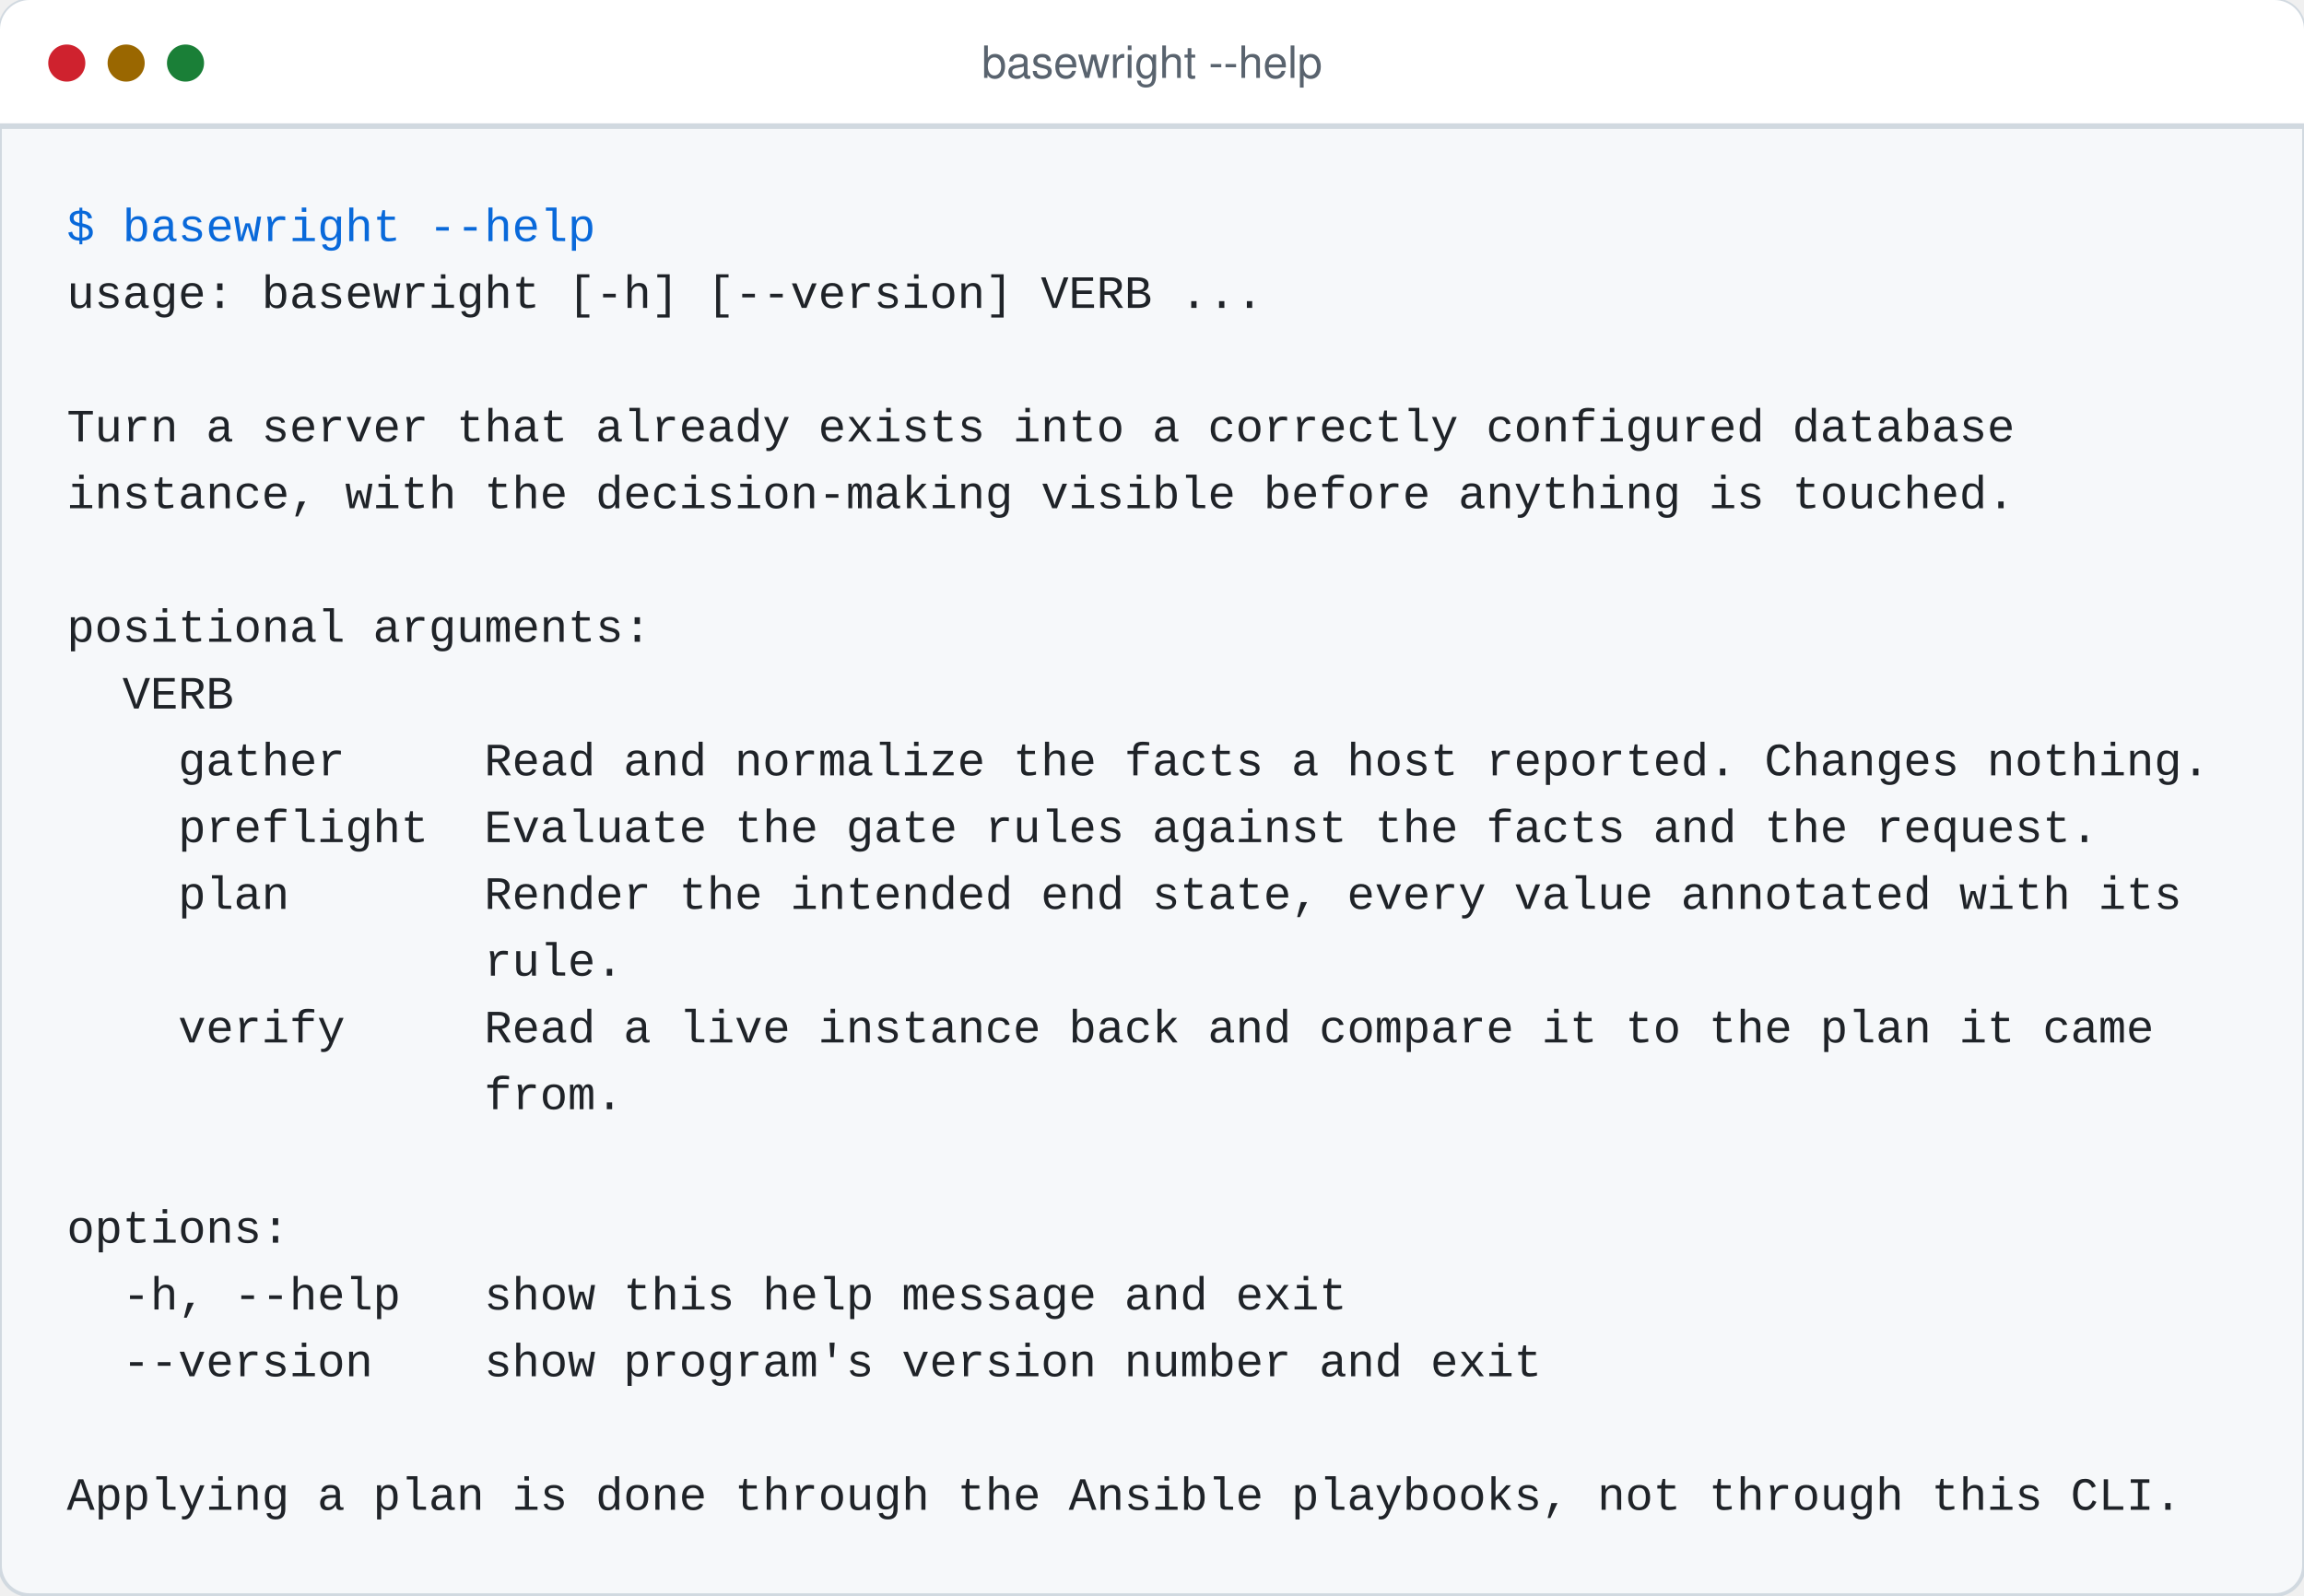
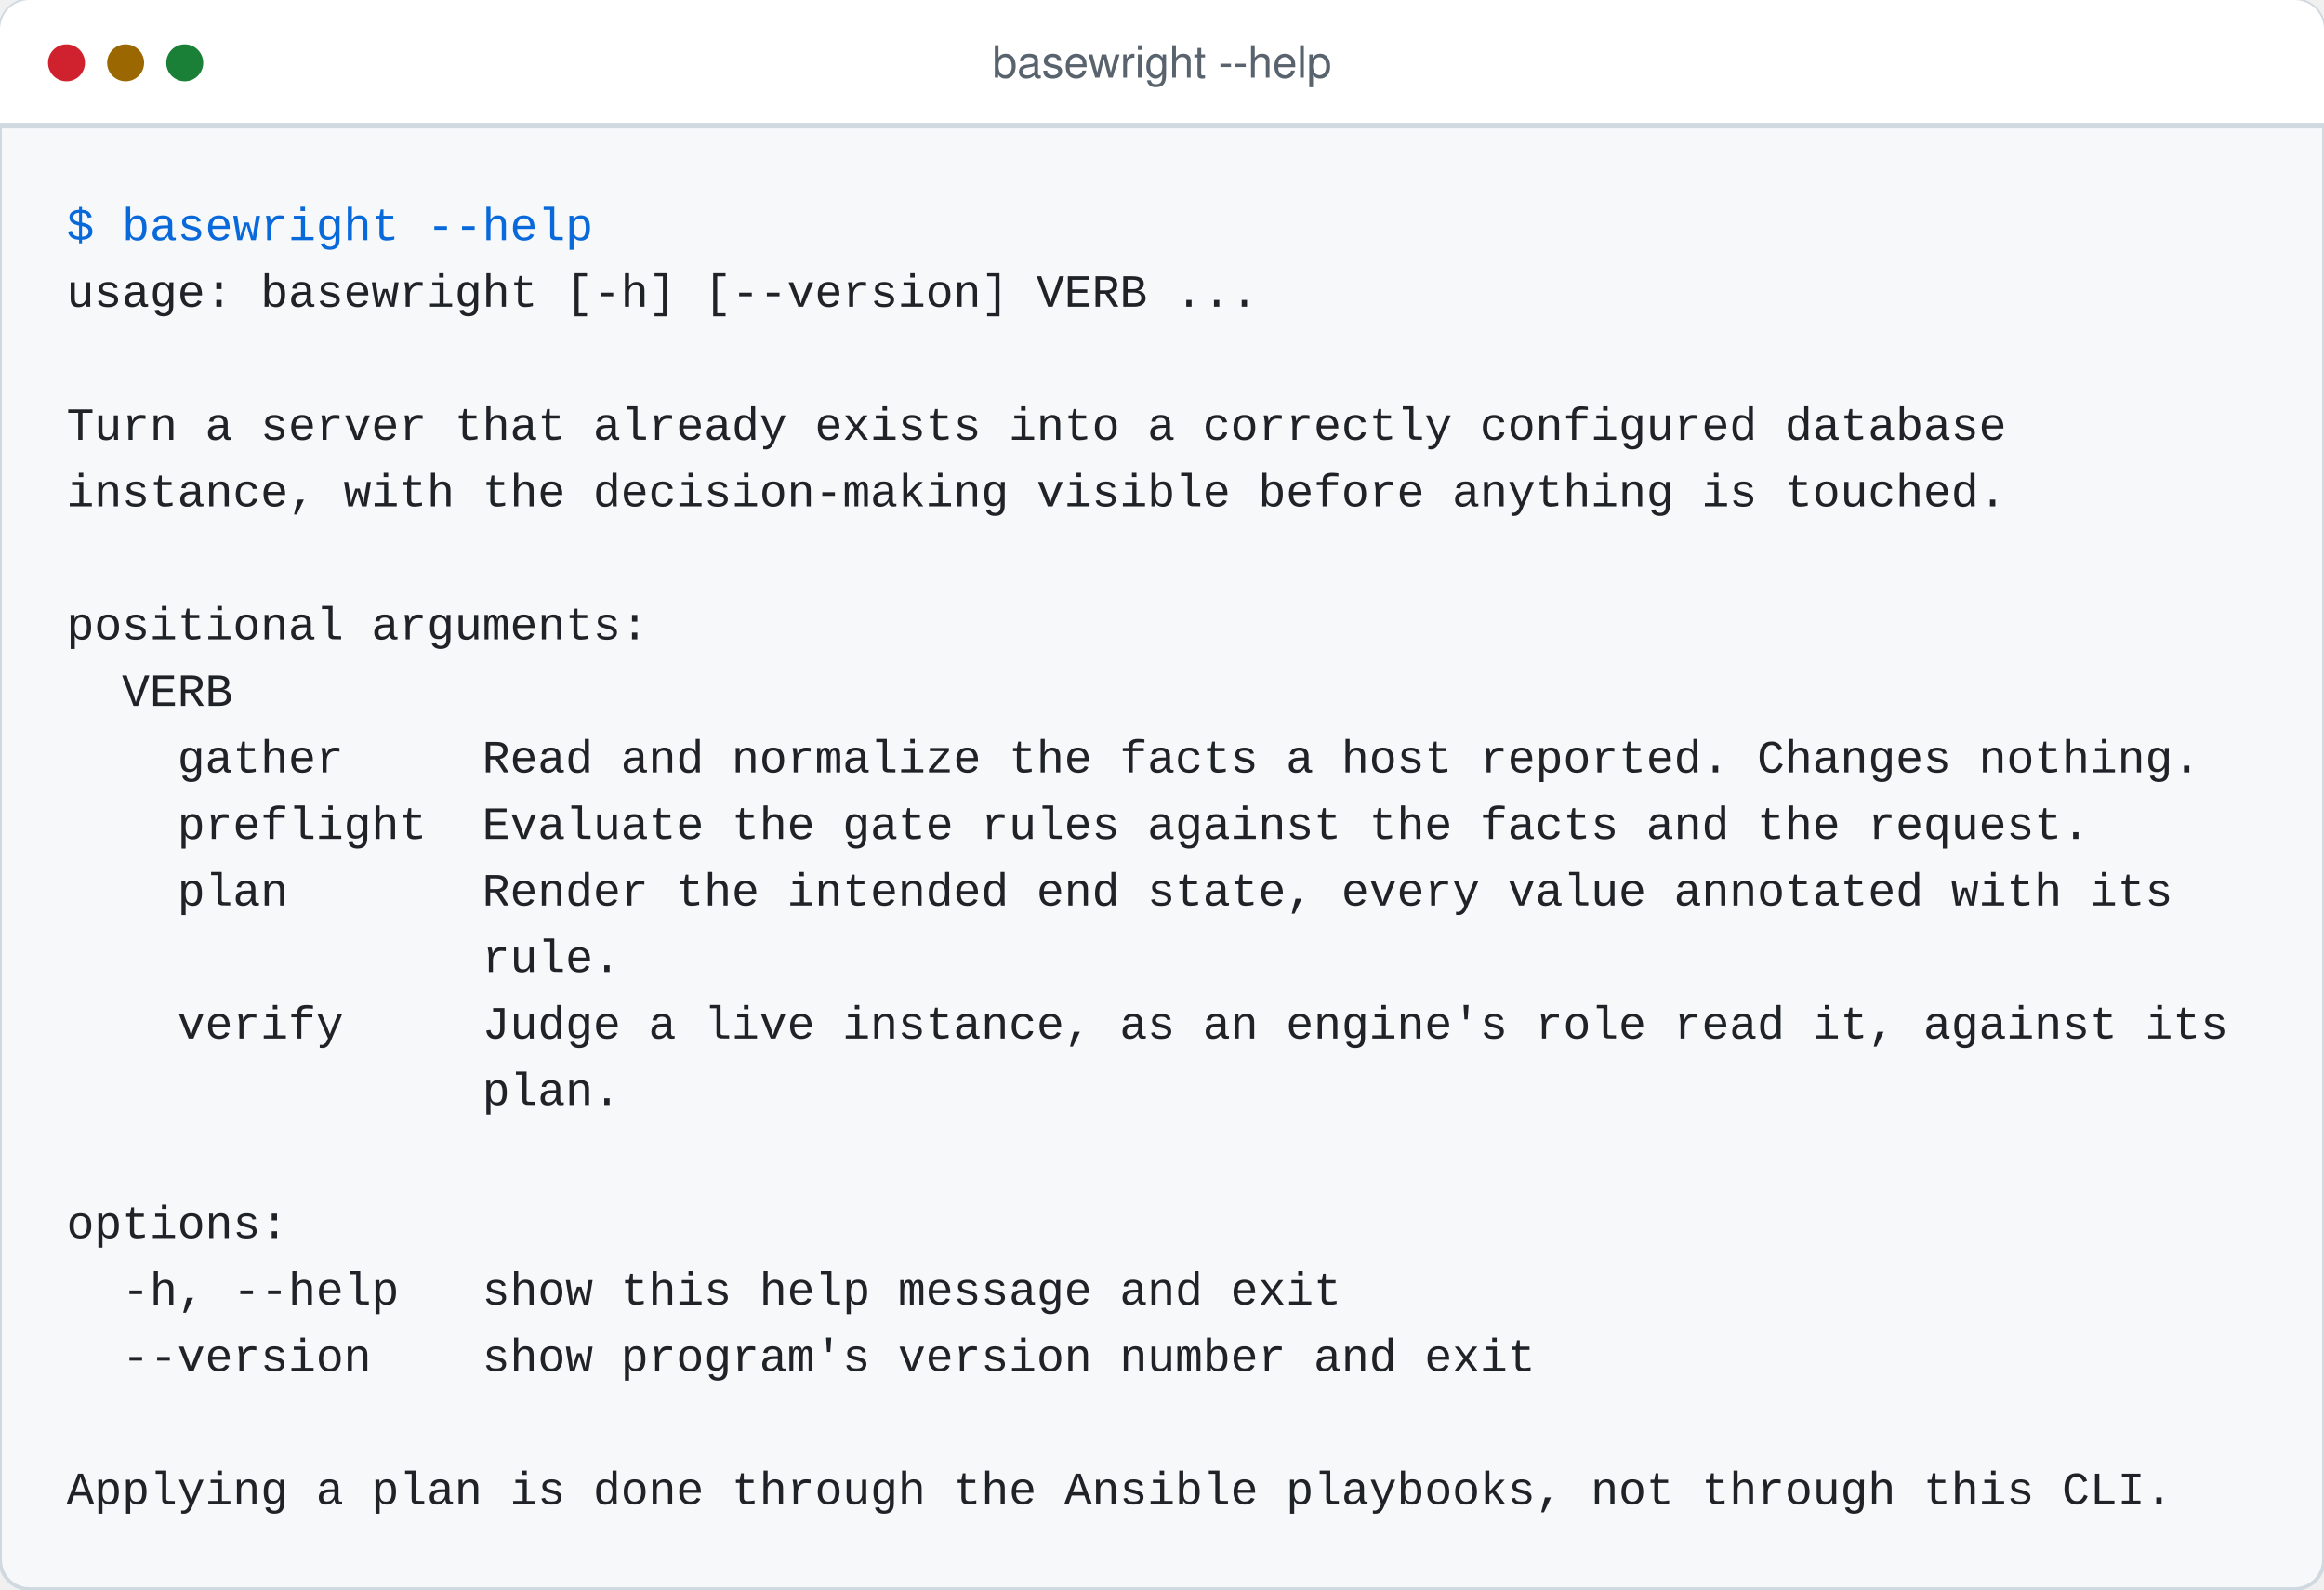
- <svg xmlns="http://www.w3.org/2000/svg" width="621" height="430" viewBox="0 0 621 430" role="img">
+ <svg xmlns="http://www.w3.org/2000/svg" width="629" height="430" viewBox="0 0 629 430" role="img">
  <defs>
    <marker id="arrow" viewBox="0 0 10 10" refX="9" refY="5" markerWidth="6" markerHeight="6" orient="auto">
      <path d="M 0 0 L 10 5 L 0 10 z" fill="context-stroke" />
    </marker>
  </defs>
-   <rect x="0" y="0" width="621" height="430" rx="8" fill="#f6f8fa" stroke="#d1d9e0" stroke-width="1" />
-   <rect x="0" y="0" width="621" height="34" rx="8" fill="#ffffff" stroke="none" stroke-width="1" />
-   <rect x="0" y="26" width="621" height="8" fill="#ffffff" />
-   <line x1="0" y1="34" x2="621" y2="34" stroke="#d1d9e0" stroke-width="1.5" />
+   <rect x="0" y="0" width="629" height="430" rx="8" fill="#f6f8fa" stroke="#d1d9e0" stroke-width="1" />
+   <rect x="0" y="0" width="629" height="34" rx="8" fill="#ffffff" stroke="none" stroke-width="1" />
+   <rect x="0" y="26" width="629" height="8" fill="#ffffff" />
+   <line x1="0" y1="34" x2="629" y2="34" stroke="#d1d9e0" stroke-width="1.5" />
  <circle cx="18" cy="17.0" r="5" fill="#cf222e" />
  <circle cx="34" cy="17.0" r="5" fill="#9a6700" />
  <circle cx="50" cy="17.0" r="5" fill="#1a7f37" />
-   <text x="310.5" y="21.0" fill="#59636e" font-family="-apple-system, BlinkMacSystemFont, 'Segoe UI', Helvetica, Arial, sans-serif" font-size="12" font-weight="normal" text-anchor="middle" letter-spacing="normal" xml:space="preserve">basewright --help</text>
+   <text x="314.5" y="21.0" fill="#59636e" font-family="-apple-system, BlinkMacSystemFont, 'Segoe UI', Helvetica, Arial, sans-serif" font-size="12" font-weight="normal" text-anchor="middle" letter-spacing="normal" xml:space="preserve">basewright --help</text>
  <text x="18" y="65" fill="#0969da" font-family="ui-monospace, SFMono-Regular, Menlo, Consolas, 'Liberation Mono', monospace" font-size="12.5" font-weight="normal" text-anchor="start" letter-spacing="normal" xml:space="preserve">$ basewright --help</text>
  <text x="18" y="83" fill="#1f2328" font-family="ui-monospace, SFMono-Regular, Menlo, Consolas, 'Liberation Mono', monospace" font-size="12.5" font-weight="normal" text-anchor="start" letter-spacing="normal" xml:space="preserve">usage: basewright [-h] [--version] VERB ...</text>
  <text x="18" y="101" fill="#1f2328" font-family="ui-monospace, SFMono-Regular, Menlo, Consolas, 'Liberation Mono', monospace" font-size="12.5" font-weight="normal" text-anchor="start" letter-spacing="normal" xml:space="preserve" />
  <text x="18" y="119" fill="#1f2328" font-family="ui-monospace, SFMono-Regular, Menlo, Consolas, 'Liberation Mono', monospace" font-size="12.5" font-weight="normal" text-anchor="start" letter-spacing="normal" xml:space="preserve">Turn a server that already exists into a correctly configured database</text>
  <text x="18" y="137" fill="#1f2328" font-family="ui-monospace, SFMono-Regular, Menlo, Consolas, 'Liberation Mono', monospace" font-size="12.5" font-weight="normal" text-anchor="start" letter-spacing="normal" xml:space="preserve">instance, with the decision-making visible before anything is touched.</text>
  <text x="18" y="155" fill="#1f2328" font-family="ui-monospace, SFMono-Regular, Menlo, Consolas, 'Liberation Mono', monospace" font-size="12.5" font-weight="normal" text-anchor="start" letter-spacing="normal" xml:space="preserve" />
  <text x="18" y="173" fill="#1f2328" font-family="ui-monospace, SFMono-Regular, Menlo, Consolas, 'Liberation Mono', monospace" font-size="12.5" font-weight="normal" text-anchor="start" letter-spacing="normal" xml:space="preserve">positional arguments:</text>
  <text x="18" y="191" fill="#1f2328" font-family="ui-monospace, SFMono-Regular, Menlo, Consolas, 'Liberation Mono', monospace" font-size="12.5" font-weight="normal" text-anchor="start" letter-spacing="normal" xml:space="preserve">  VERB</text>
  <text x="18" y="209" fill="#1f2328" font-family="ui-monospace, SFMono-Regular, Menlo, Consolas, 'Liberation Mono', monospace" font-size="12.5" font-weight="normal" text-anchor="start" letter-spacing="normal" xml:space="preserve">    gather     Read and normalize the facts a host reported. Changes nothing.</text>
  <text x="18" y="227" fill="#1f2328" font-family="ui-monospace, SFMono-Regular, Menlo, Consolas, 'Liberation Mono', monospace" font-size="12.5" font-weight="normal" text-anchor="start" letter-spacing="normal" xml:space="preserve">    preflight  Evaluate the gate rules against the facts and the request.</text>
  <text x="18" y="245" fill="#1f2328" font-family="ui-monospace, SFMono-Regular, Menlo, Consolas, 'Liberation Mono', monospace" font-size="12.5" font-weight="normal" text-anchor="start" letter-spacing="normal" xml:space="preserve">    plan       Render the intended end state, every value annotated with its</text>
  <text x="18" y="263" fill="#1f2328" font-family="ui-monospace, SFMono-Regular, Menlo, Consolas, 'Liberation Mono', monospace" font-size="12.5" font-weight="normal" text-anchor="start" letter-spacing="normal" xml:space="preserve">               rule.</text>
-   <text x="18" y="281" fill="#1f2328" font-family="ui-monospace, SFMono-Regular, Menlo, Consolas, 'Liberation Mono', monospace" font-size="12.5" font-weight="normal" text-anchor="start" letter-spacing="normal" xml:space="preserve">    verify     Read a live instance back and compare it to the plan it came</text>
-   <text x="18" y="299" fill="#1f2328" font-family="ui-monospace, SFMono-Regular, Menlo, Consolas, 'Liberation Mono', monospace" font-size="12.5" font-weight="normal" text-anchor="start" letter-spacing="normal" xml:space="preserve">               from.</text>
+   <text x="18" y="281" fill="#1f2328" font-family="ui-monospace, SFMono-Regular, Menlo, Consolas, 'Liberation Mono', monospace" font-size="12.5" font-weight="normal" text-anchor="start" letter-spacing="normal" xml:space="preserve">    verify     Judge a live instance, as an engine's role read it, against its</text>
+   <text x="18" y="299" fill="#1f2328" font-family="ui-monospace, SFMono-Regular, Menlo, Consolas, 'Liberation Mono', monospace" font-size="12.5" font-weight="normal" text-anchor="start" letter-spacing="normal" xml:space="preserve">               plan.</text>
  <text x="18" y="317" fill="#1f2328" font-family="ui-monospace, SFMono-Regular, Menlo, Consolas, 'Liberation Mono', monospace" font-size="12.5" font-weight="normal" text-anchor="start" letter-spacing="normal" xml:space="preserve" />
  <text x="18" y="335" fill="#1f2328" font-family="ui-monospace, SFMono-Regular, Menlo, Consolas, 'Liberation Mono', monospace" font-size="12.5" font-weight="normal" text-anchor="start" letter-spacing="normal" xml:space="preserve">options:</text>
  <text x="18" y="353" fill="#1f2328" font-family="ui-monospace, SFMono-Regular, Menlo, Consolas, 'Liberation Mono', monospace" font-size="12.5" font-weight="normal" text-anchor="start" letter-spacing="normal" xml:space="preserve">  -h, --help   show this help message and exit</text>
  <text x="18" y="371" fill="#1f2328" font-family="ui-monospace, SFMono-Regular, Menlo, Consolas, 'Liberation Mono', monospace" font-size="12.5" font-weight="normal" text-anchor="start" letter-spacing="normal" xml:space="preserve">  --version    show program's version number and exit</text>
  <text x="18" y="389" fill="#1f2328" font-family="ui-monospace, SFMono-Regular, Menlo, Consolas, 'Liberation Mono', monospace" font-size="12.5" font-weight="normal" text-anchor="start" letter-spacing="normal" xml:space="preserve" />
  <text x="18" y="407" fill="#1f2328" font-family="ui-monospace, SFMono-Regular, Menlo, Consolas, 'Liberation Mono', monospace" font-size="12.5" font-weight="normal" text-anchor="start" letter-spacing="normal" xml:space="preserve">Applying a plan is done through the Ansible playbooks, not through this CLI.</text>
</svg>
